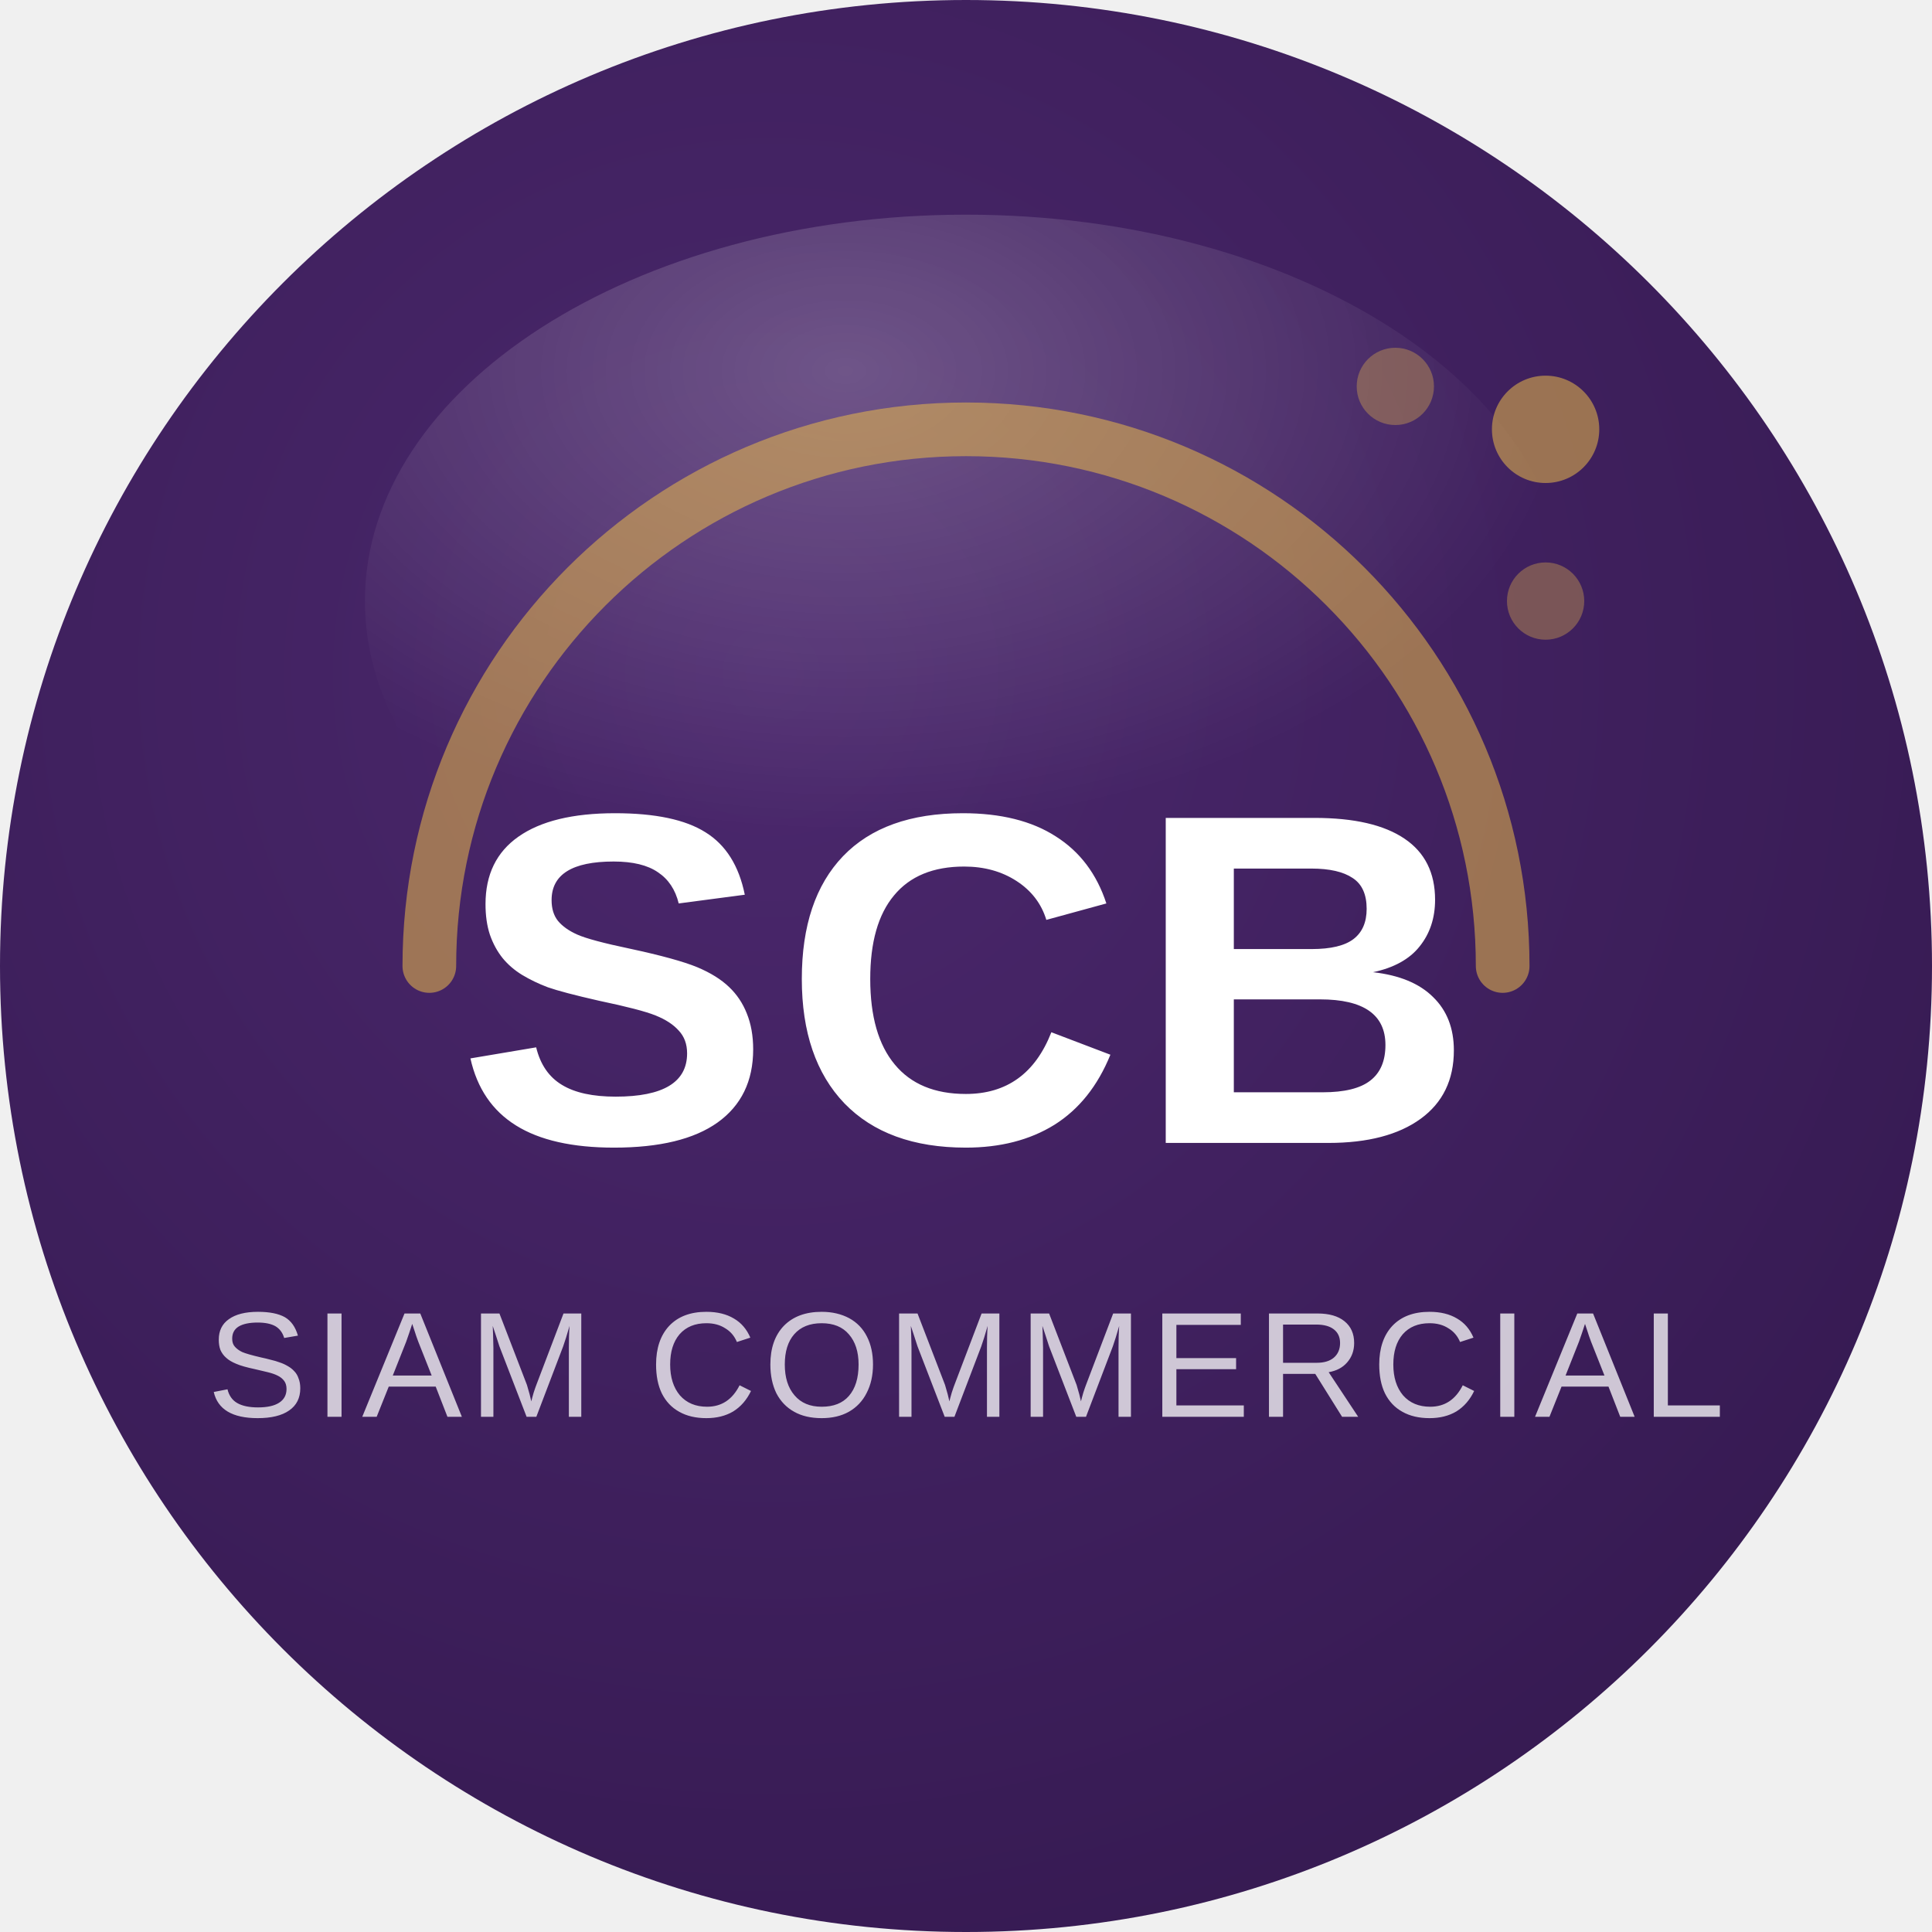
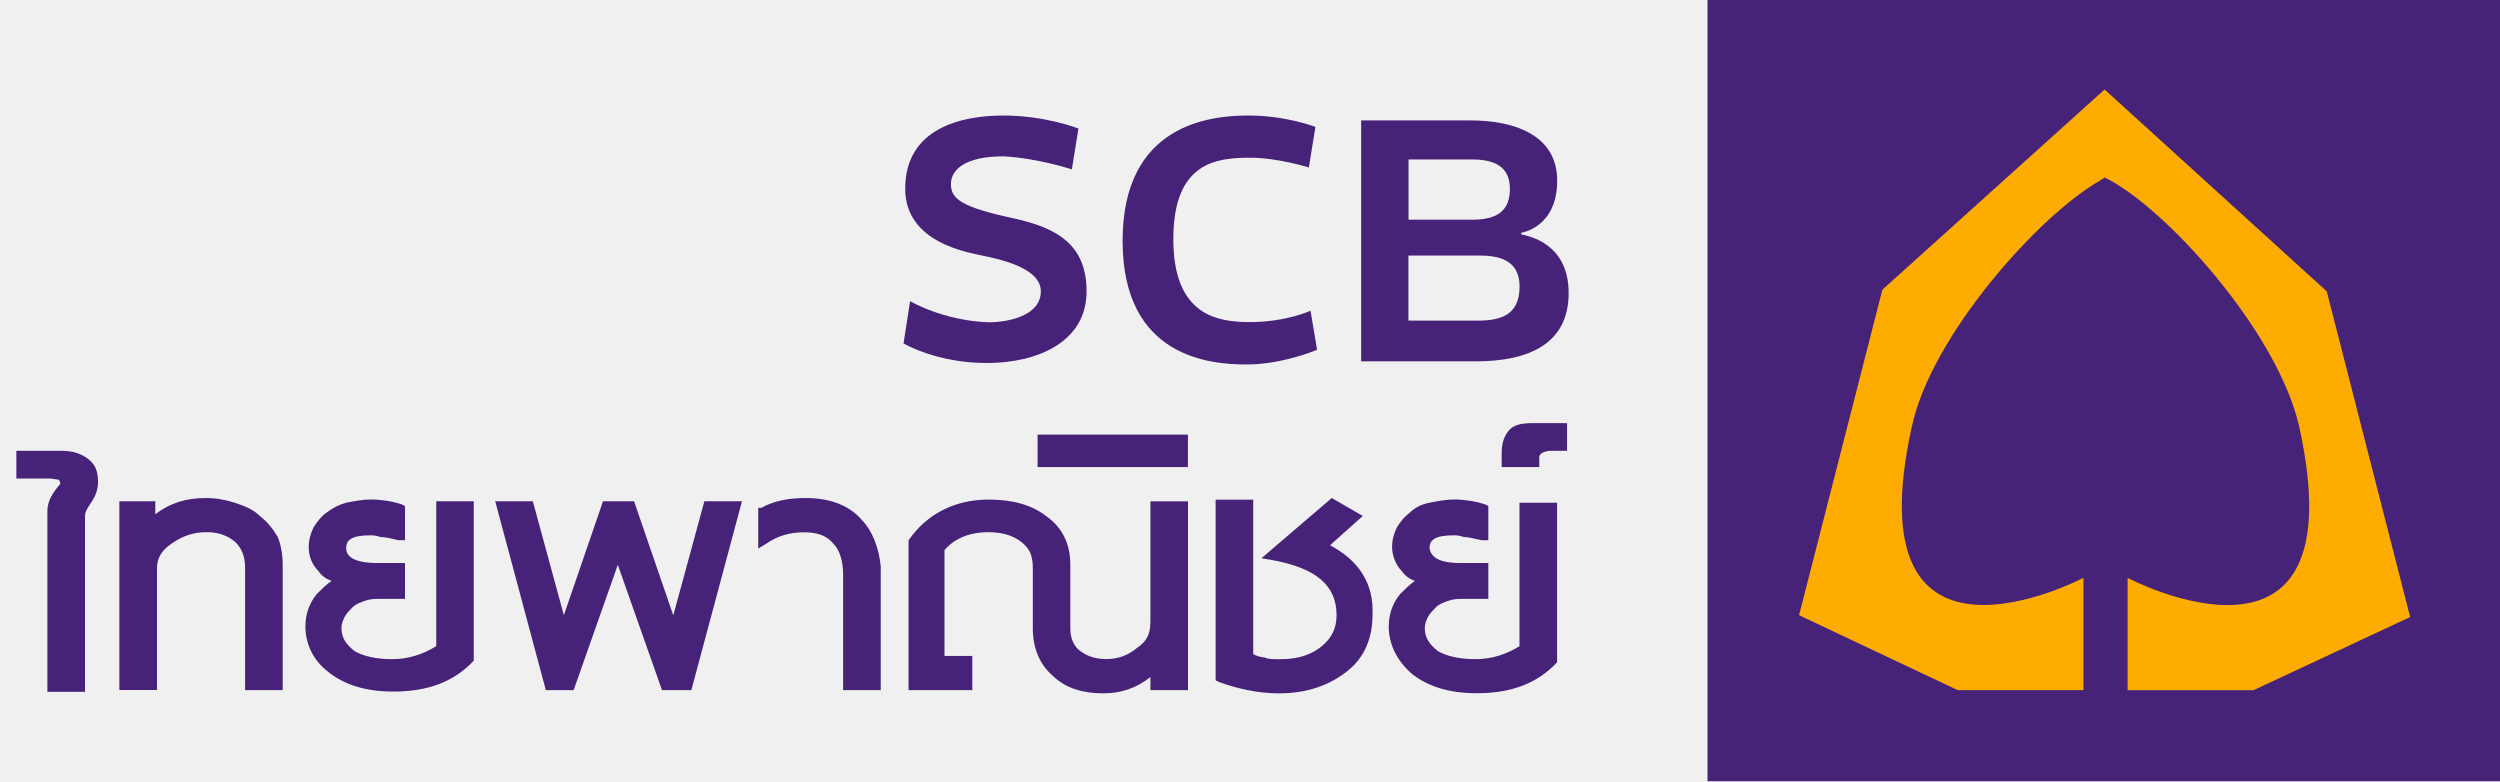
- <svg xmlns="http://www.w3.org/2000/svg" viewBox="0 0 90 90" width="90" height="90">
+ <svg xmlns="http://www.w3.org/2000/svg" id="b" width="240" height="75" viewBox="0 0 240 75">
  <defs>
-     <radialGradient id="bg_scb" cx="40%" cy="35%" r="70%">
-       <stop offset="0%" stop-color="#4B286D" stop-opacity="1" />
-       <stop offset="100%" stop-color="#361A52" stop-opacity="1" />
-     </radialGradient>
-     <radialGradient id="shine_scb" cx="40%" cy="20%" r="60%">
-       <stop offset="0%" stop-color="#ffffff" stop-opacity="0.22" />
-       <stop offset="100%" stop-color="#ffffff" stop-opacity="0" />
-     </radialGradient>
+     <style>.f{fill:none;}.g{fill:#462279;}.h{fill:#feac00;}</style>
  </defs>
-   <circle cx="45" cy="45" r="45" fill="url(#bg_scb)" />
-   <ellipse cx="45" cy="28" rx="28" ry="18" fill="url(#shine_scb)" />
-   <path d="M 20 45 A 25 25 0 0 1 70 45" stroke="#E8B84B" stroke-width="2.5" fill="none" stroke-linecap="round" opacity="0.55" />
-   <text x="45" y="47" font-family="'Helvetica Neue',Arial,sans-serif" font-size="22" font-weight="800" fill="#FFFFFF" text-anchor="middle" dominant-baseline="middle" letter-spacing="0.5">SCB</text>
-   <text x="45" y="66" font-family="'Helvetica Neue',Arial,sans-serif" font-size="7" font-weight="400" fill="#FFFFFF" text-anchor="middle" opacity="0.75" letter-spacing="0.3">SIAM COMMERCIAL</text>
-   <circle cx="72" cy="20" r="2.5" fill="#E8B84B" opacity="0.55" />
-   <circle cx="65" cy="18" r="1.8" fill="#E8B84B" opacity="0.35" />
-   <circle cx="72" cy="28" r="1.8" fill="#E8B84B" opacity="0.35" />
+   <g id="c">
+     <g id="d">
+       <rect class="f" width="240" height="75" />
+     </g>
+     <g id="e">
+       <path class="g" d="M8.47,44.06c-.63-.47-1.41-.78-2.51-.78H1.57v2.66h3.29c.94.16.78,0,.94.47h.16-.16c-.16.31-1.25,1.25-1.25,2.66v17.34h3.61v-16.87h0c0-.94,1.25-1.56,1.25-3.28,0-1.09-.31-1.72-.94-2.19ZM64.63,59.06l-3.76-10.94h-2.98l-3.76,10.94-2.98-10.94h-3.61l4.86,18.13h2.67l4.24-12.03,4.24,12.03h2.82l4.86-18.13h-3.61l-2.98,10.94ZM82.67,49.84c-1.25-1.41-3.14-2.03-5.33-2.03-1.73,0-3.14.31-4.24.94h-.31v3.91l.78-.47c1.1-.78,2.35-1.09,3.61-1.09s2.2.31,2.82,1.09c.63.63.94,1.72.94,2.97v11.09h3.61v-11.87h0c-.16-1.72-.78-3.44-1.88-4.53ZM24.94,49.53c-.63-.62-1.41-.94-2.35-1.25-.94-.31-1.88-.47-2.82-.47-1.88,0-3.45.47-4.86,1.56v-1.25h-3.45v18.12h3.61v-11.72c0-.94.47-1.72,1.41-2.34,1.1-.78,2.2-1.09,3.29-1.09,1.25,0,2.04.31,2.82.94.63.63.94,1.41.94,2.5v11.72h3.61v-12.03c0-.94-.16-1.88-.47-2.66-.47-.78-.94-1.41-1.73-2.03ZM45.49,48.12h-3.61v13.91c-1.25.78-2.67,1.25-4.24,1.25s-2.82-.31-3.61-.78c-.78-.63-1.25-1.25-1.25-2.19,0-.47.16-.78.31-1.09s.47-.63.78-.94c.31-.31.78-.47,1.25-.63.47-.16.94-.16,1.41-.16h2.35v-3.44h-2.67c-2.2,0-2.98-.63-2.98-1.41s.47-1.25,2.35-1.25c.16,0,.47,0,.94.16.47,0,1.1.16,1.73.31h.63v-3.28l-.31-.16c-.94-.31-2.04-.47-2.98-.47-.78,0-1.57.16-2.35.31-.63.16-1.25.47-1.88.94-.63.47-.94.94-1.25,1.41-.31.63-.47,1.25-.47,1.88,0,.94.31,1.72.94,2.34.31.47.78.78,1.25.94-.47.31-.94.78-1.41,1.25-.78.94-1.1,2.03-1.1,3.12h0c0,1.72.78,3.28,2.2,4.37,1.57,1.25,3.61,1.88,6.27,1.88h0c3.29,0,5.8-.94,7.69-2.97h0v-15.31ZM99.61,42.03v2.81h14.43v-3.12h-14.43s0,.31,0,.31ZM145.88,62.03c-1.25.78-2.67,1.25-4.24,1.25s-2.82-.31-3.61-.78c-.78-.63-1.25-1.25-1.25-2.19,0-.47.16-.78.31-1.09s.47-.63.78-.94c.31-.31.78-.47,1.25-.63.47-.16.94-.16,1.41-.16h2.35v-3.44h-2.67c-2.2,0-2.82-.63-2.98-1.41,0-.78.47-1.25,2.35-1.25.16,0,.47,0,.94.16.47,0,.94.16,1.73.31h.63v-3.28l-.31-.16c-.94-.31-2.04-.47-2.98-.47-.78,0-1.57.16-2.35.31s-1.41.47-1.88.94c-.63.47-.94.94-1.25,1.41-.31.63-.47,1.25-.47,1.88h0c0,.78.31,1.72.94,2.34.31.47.78.78,1.25.94-.47.31-.94.78-1.41,1.25-.78.94-1.1,2.03-1.1,3.12h0c0,1.72.78,3.28,2.2,4.53,1.57,1.25,3.61,1.88,6.27,1.88h0c3.29,0,5.8-.94,7.69-2.97h0v-.16h0v-15.16h-3.61v13.75ZM147.14,40.62c-1.1,0-1.88.16-2.35.78s-.63,1.25-.63,2.19v1.25h3.61v-.94q0-.47.94-.62h1.73v-2.66h-3.29ZM110.43,59.84c0,.94-.31,1.72-1.25,2.34-.94.78-1.88,1.09-2.98,1.09s-1.88-.31-2.51-.78-.94-1.25-.94-2.19v-6.09h0c0-2.03-.78-3.59-2.35-4.69-1.41-1.09-3.29-1.56-5.49-1.56-3.29,0-5.96,1.41-7.69,3.91h0v14.38h6.12v-3.28h-2.67v-10.16c.94-1.09,2.35-1.72,4.24-1.72,1.25,0,2.35.31,3.14.94.78.63,1.1,1.25,1.1,2.5v5.78h0c0,1.88.63,3.44,1.88,4.53,1.25,1.25,2.98,1.72,4.86,1.72,1.73,0,3.14-.47,4.55-1.56v1.25h3.61v-18.12h-3.61v11.72ZM127.69,52.34l3.14-2.81-2.98-1.72-6.75,5.78.94.16c4.39.78,6.27,2.5,6.27,5.31,0,1.25-.47,2.19-1.41,2.97s-2.2,1.25-3.92,1.25h-.47c-.31,0-.78,0-1.1-.16-.31,0-.78-.16-1.1-.31v-14.84h-3.61v17.34l.31.16c1.73.63,3.76,1.09,5.65,1.09h.16c2.67,0,4.86-.78,6.59-2.19,1.57-1.25,2.35-3.12,2.35-5.31h0c.16-3.12-1.41-5.31-4.08-6.72Z" />
+       <rect class="g" x="163.92" width="76.08" height="75" />
+       <path class="h" d="M231.37,59.22l-8-31.25-21.33-19.38-21.33,19.22-8,31.25,15.22,7.19h12.08v-10.78s-22.27,11.72-16.47-14.53c1.88-8.75,12.24-20.31,18.04-23.59.16-.16.31-.16.47-.31h0c5.8,2.81,16.63,14.84,18.67,23.91,5.8,26.25-16.47,14.53-16.47,14.53v10.78h12.08l15.06-7.03Z" />
+       <path class="g" d="M102.9,16.25l.63-3.91s-3.14-1.25-7.22-1.25-9.41,1.25-9.41,7.03c0,5.16,5.96,6.09,7.37,6.41,1.41.31,5.65,1.09,5.65,3.44s-3.14,2.97-5.02,2.97c-4.39-.16-7.53-2.03-7.53-2.03l-.63,4.06s3.14,1.88,8,1.88,9.57-2.03,9.57-6.87c0-4.38-2.67-6.09-7.06-7.03-5.02-1.09-5.96-1.87-5.96-3.28s1.41-2.66,5.02-2.66c3.29.16,6.59,1.25,6.59,1.25Z" />
+       <path class="g" d="M125.65,16.09l.63-3.91s-2.82-1.09-6.43-1.09-12.08.78-12.08,12.03,8.47,11.87,11.92,11.87,6.75-1.41,6.75-1.41l-.63-3.75s-2.35,1.09-5.8,1.09c-3.14,0-7.37-.62-7.37-7.97s4.08-7.81,7.37-7.81c2.67,0,5.65.94,5.65.94Z" />
+       <path class="g" d="M146.04,22.5v-.16s3.45-.47,3.45-5-4.39-5.78-8.31-5.78h-10.51v23.13h10.98c5.18,0,8.94-1.72,8.94-6.56s-3.92-5.47-4.55-5.63ZM135.22,15.31h6.12c2.04,0,3.61.62,3.61,2.81,0,2.03-1.1,2.97-3.61,2.97h-6.12v-5.78ZM141.8,30.78h-6.59v-6.25h6.75c1.73,0,3.92.31,3.92,2.97,0,2.81-1.88,3.28-4.08,3.28Z" />
+     </g>
+   </g>
</svg>
